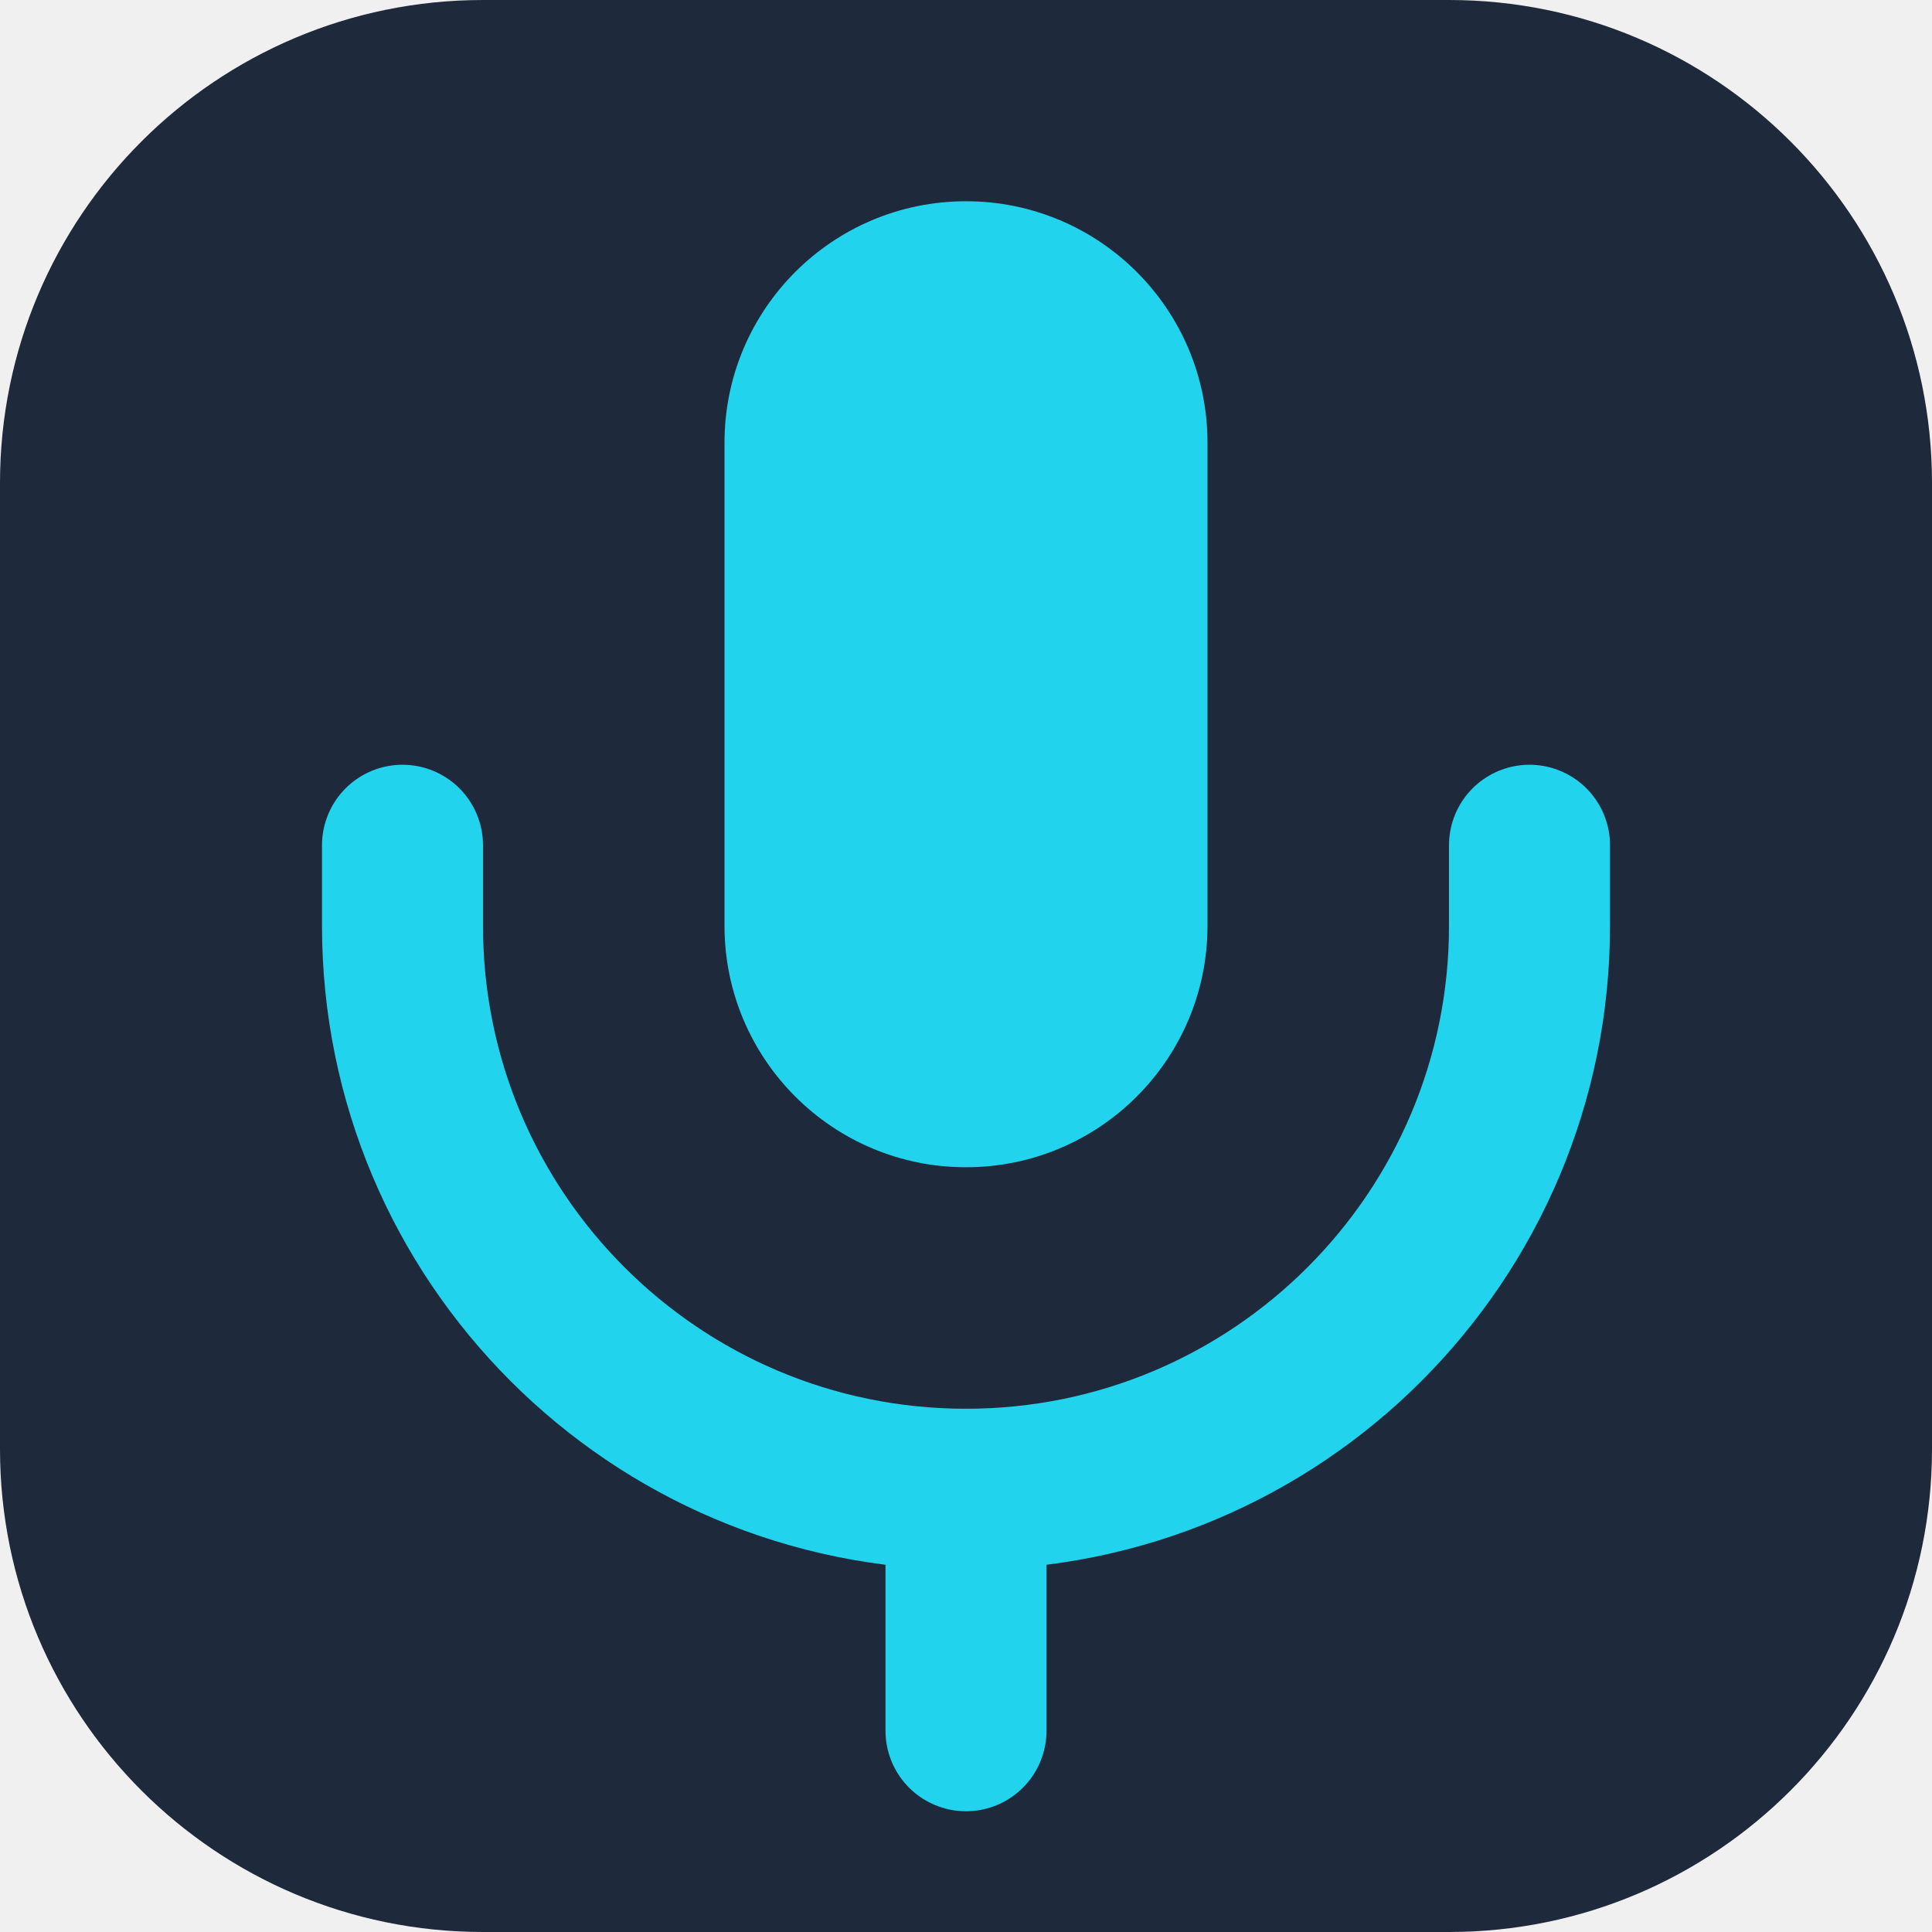
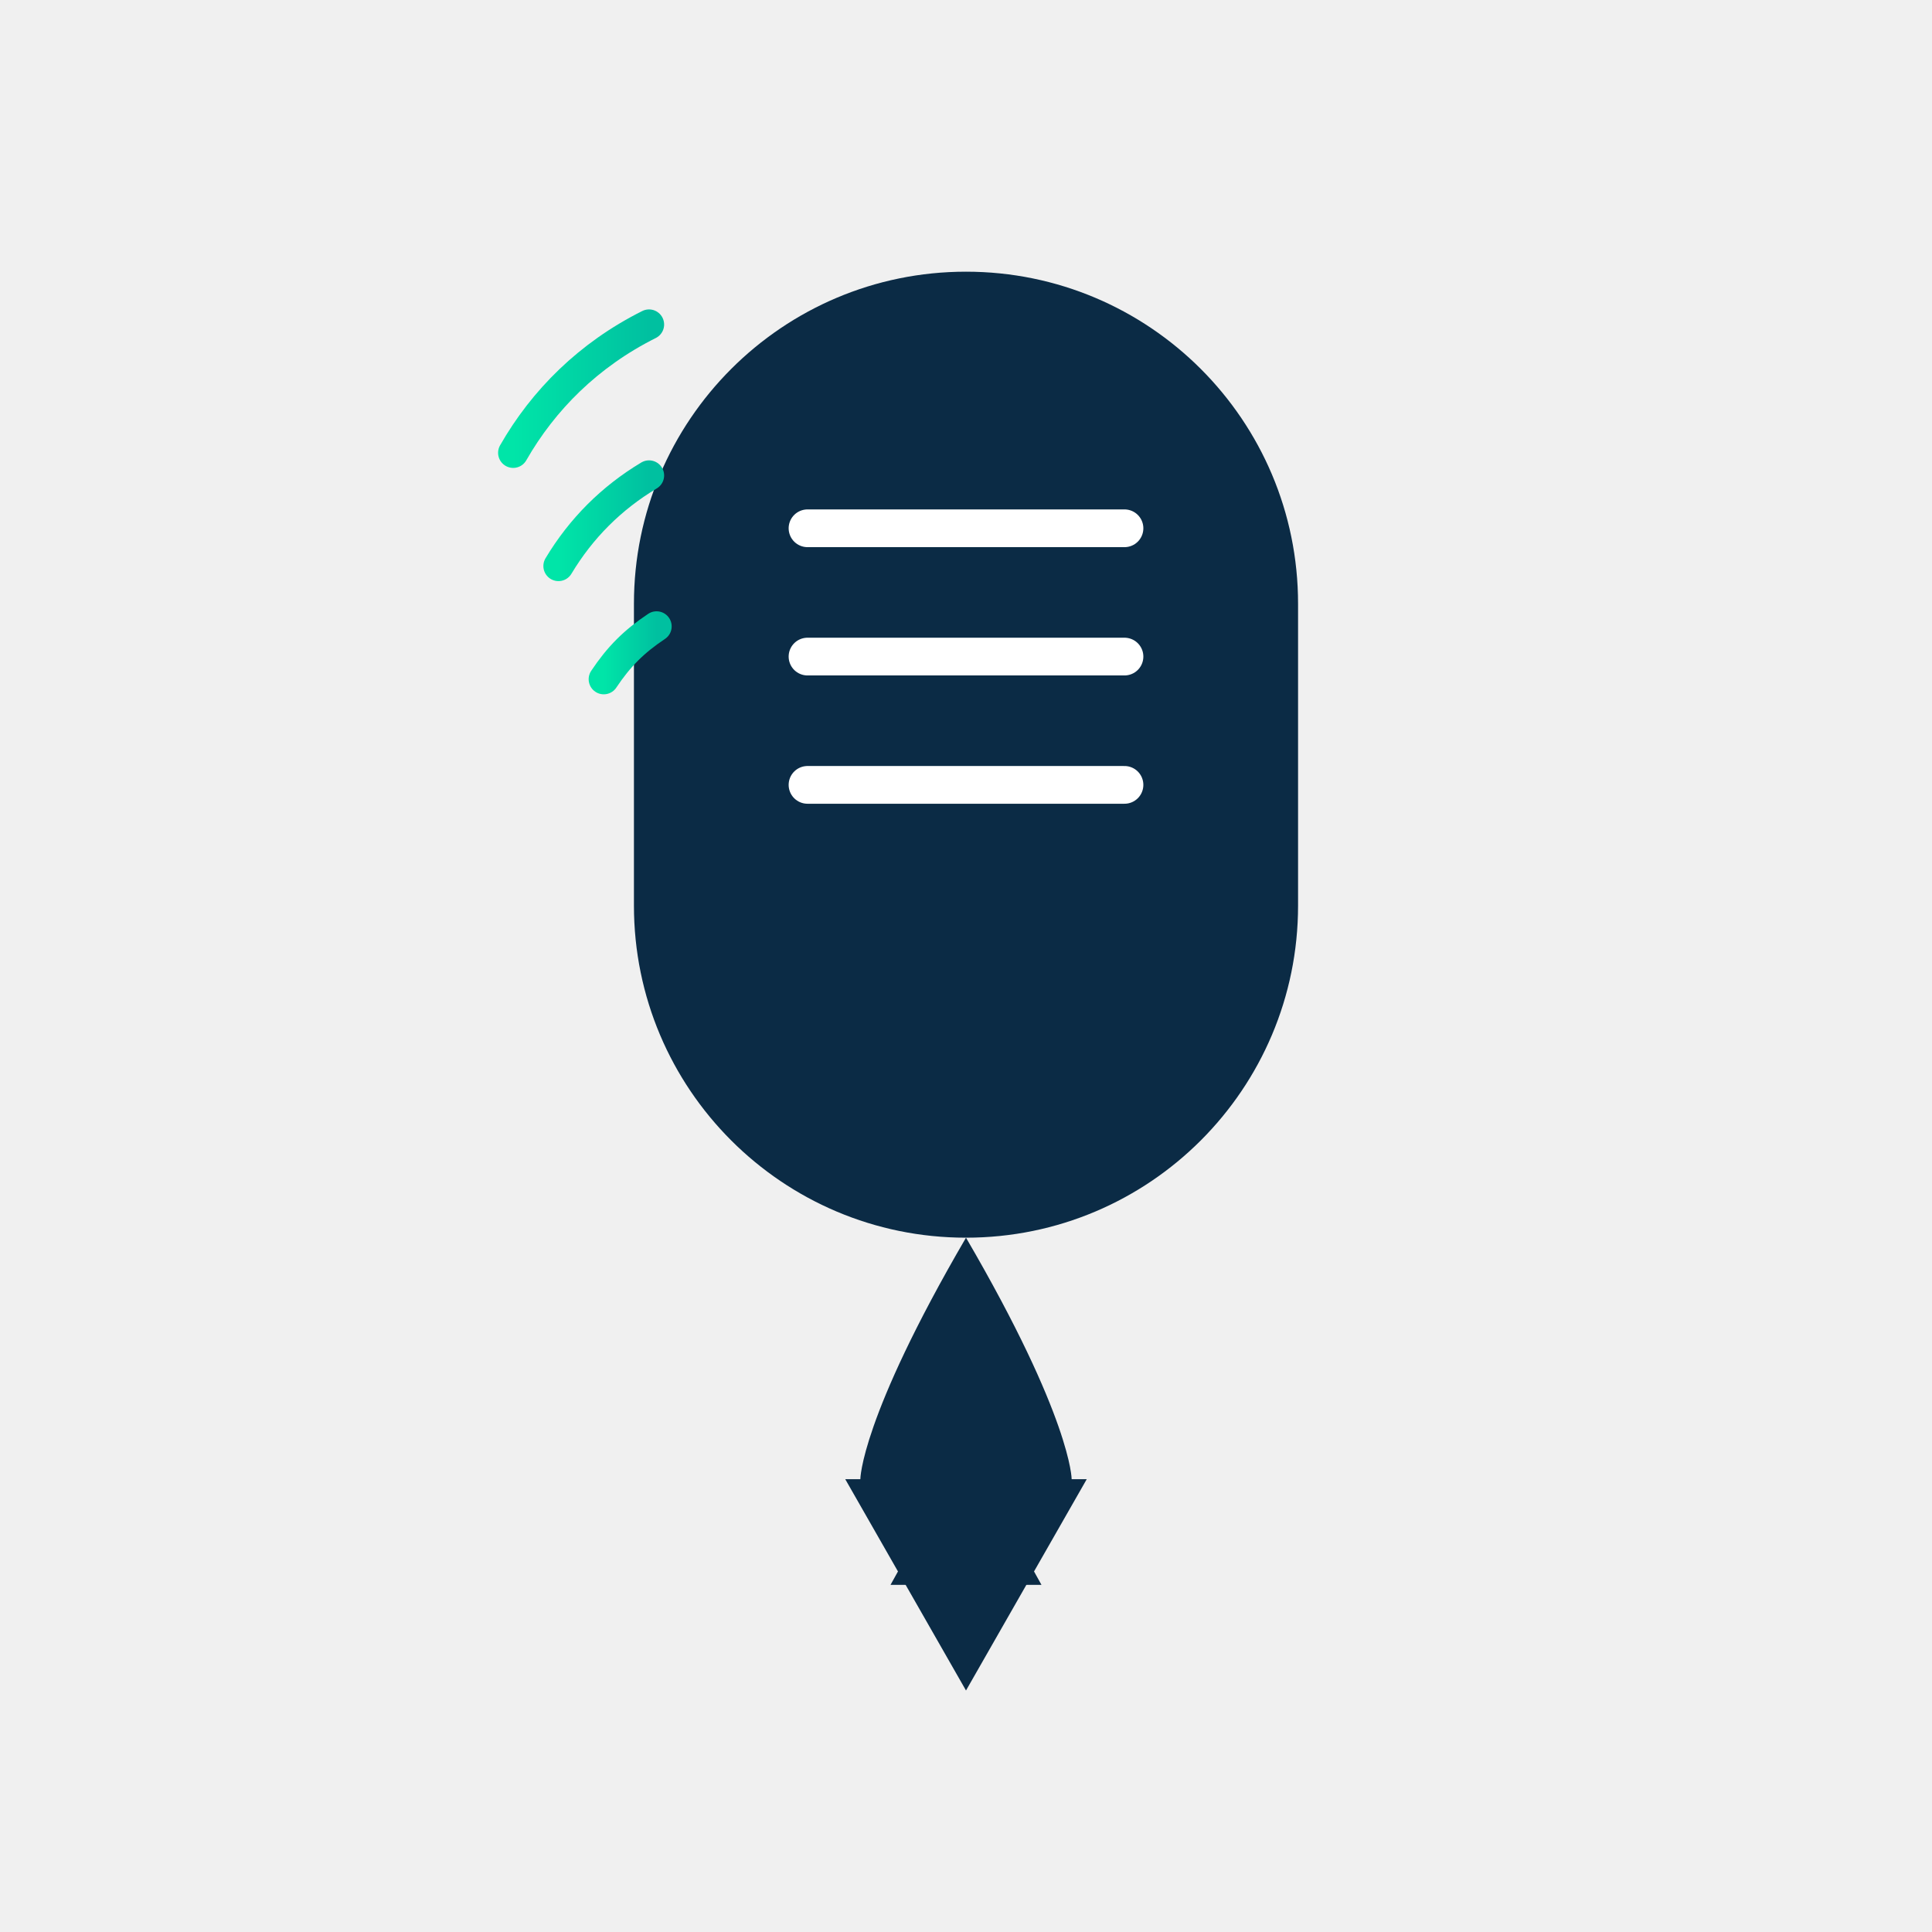
- <svg xmlns="http://www.w3.org/2000/svg" width="512" height="512" viewBox="0 0 24 24" fill="none">
-   <rect width="24" height="24" rx="6" fill="#1e293b" />
-   <g transform="translate(0, -0.5)">
-     <path d="M12 3C10.343 3 9 4.343 9 6V12C9 13.657 10.343 15 12 15C13.657 15 15 13.657 15 12V6C15 4.343 13.657 3 12 3Z" fill="#22d3ee" />
-     <path d="M19 11V12C19 15.866 15.866 19 12 19C8.134 19 5 15.866 5 12V11" stroke="#22d3ee" stroke-width="2" stroke-linecap="round" stroke-linejoin="round" />
-     <path d="M12 19V22" stroke="#22d3ee" stroke-width="2" stroke-linecap="round" stroke-linejoin="round" />
+ <svg xmlns="http://www.w3.org/2000/svg" width="512" height="512" viewBox="0 0 512 512" fill="none">
+   <defs>
+     <linearGradient id="gD" x1="0" y1="0" x2="1" y2="0">
+       <stop offset="0" stop-color="#00E5A8" />
+       <stop offset="1" stop-color="#00C0A0" />
+     </linearGradient>
+   </defs>
+   <rect x="168" y="72" width="176" height="256" rx="88" fill="#0B2B45" />
+   <g stroke="#FFFFFF" stroke-width="10" stroke-linecap="round">
+     <path d="M214 140h84" />
+     <path d="M214 174h84" />
+     <path d="M214 208h84" />
  </g>
+   <g stroke="url(#gD)" stroke-width="8" fill="none" stroke-linecap="round">
+     <path d="M136 120c8-14 20-26 36-34" />
+     <path d="M148 150c6-10 14-18 24-24" />
+     <path d="M160 180c4-6 8-10 14-14" />
+   </g>
+   <path d="M256 328 L256 328c-28 48-28 64-28 64h-4l32 56 32-56h-4s0-16-28-64z" fill="#0B2B45" />
+   <path d="M256 384 L236 420 L276 420 Z" fill="#0B2B45" />
+   <circle cx="256" cy="400" r="8" fill="#0B2B45" />
</svg>
